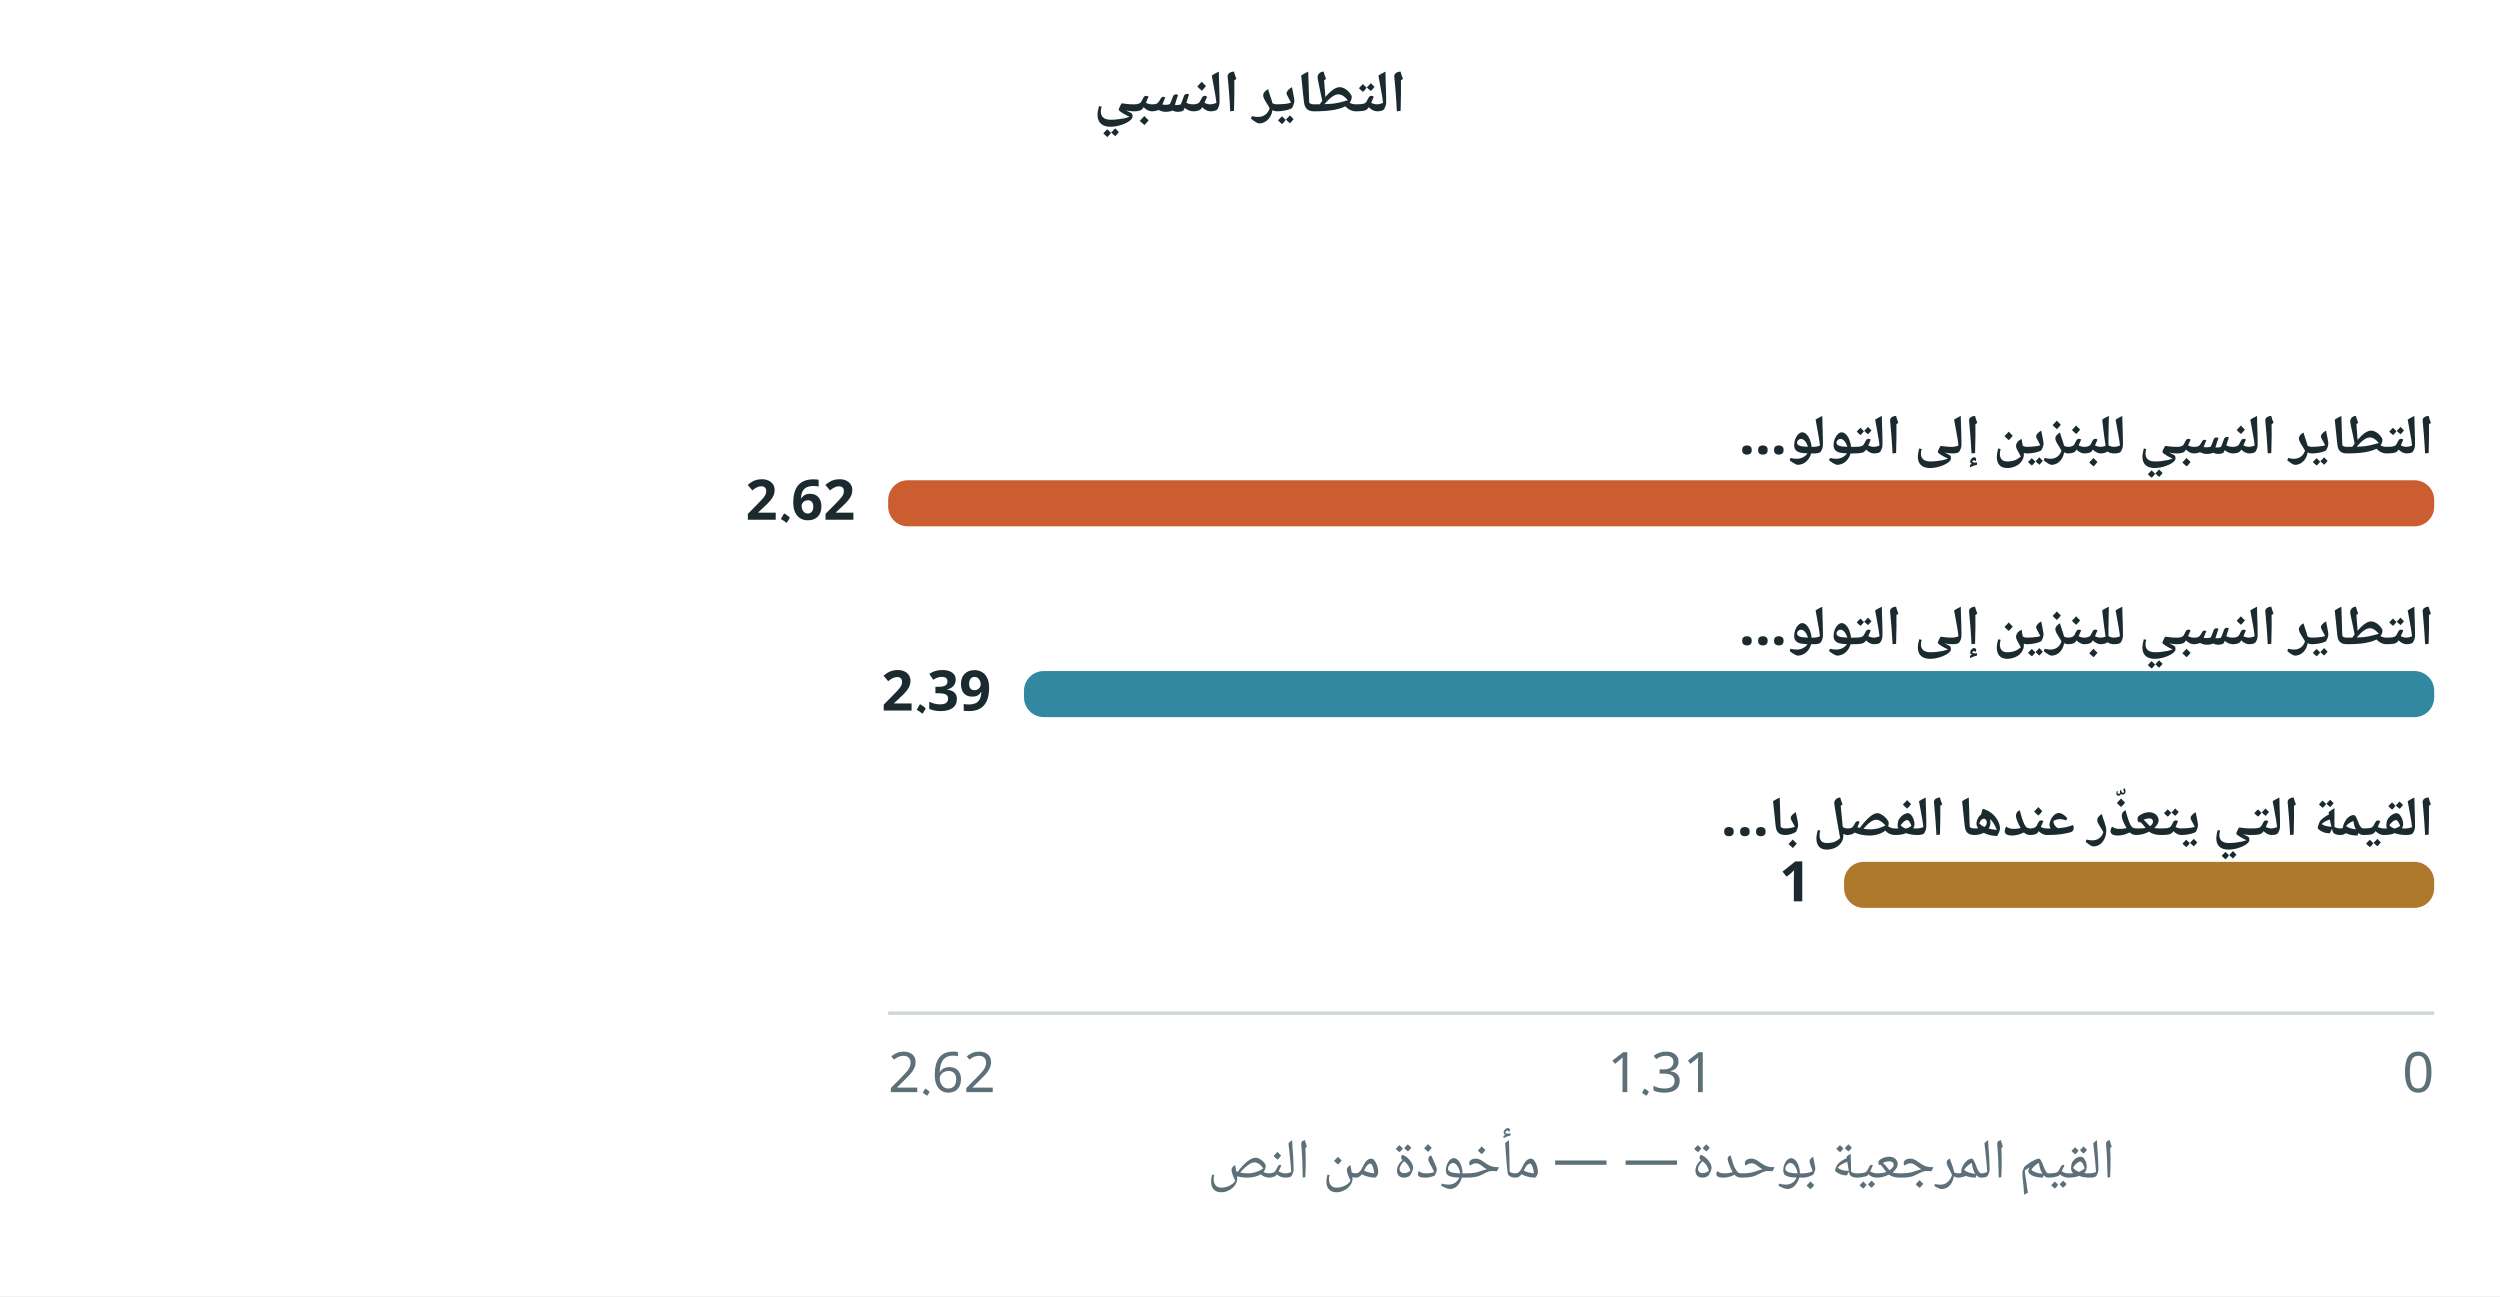
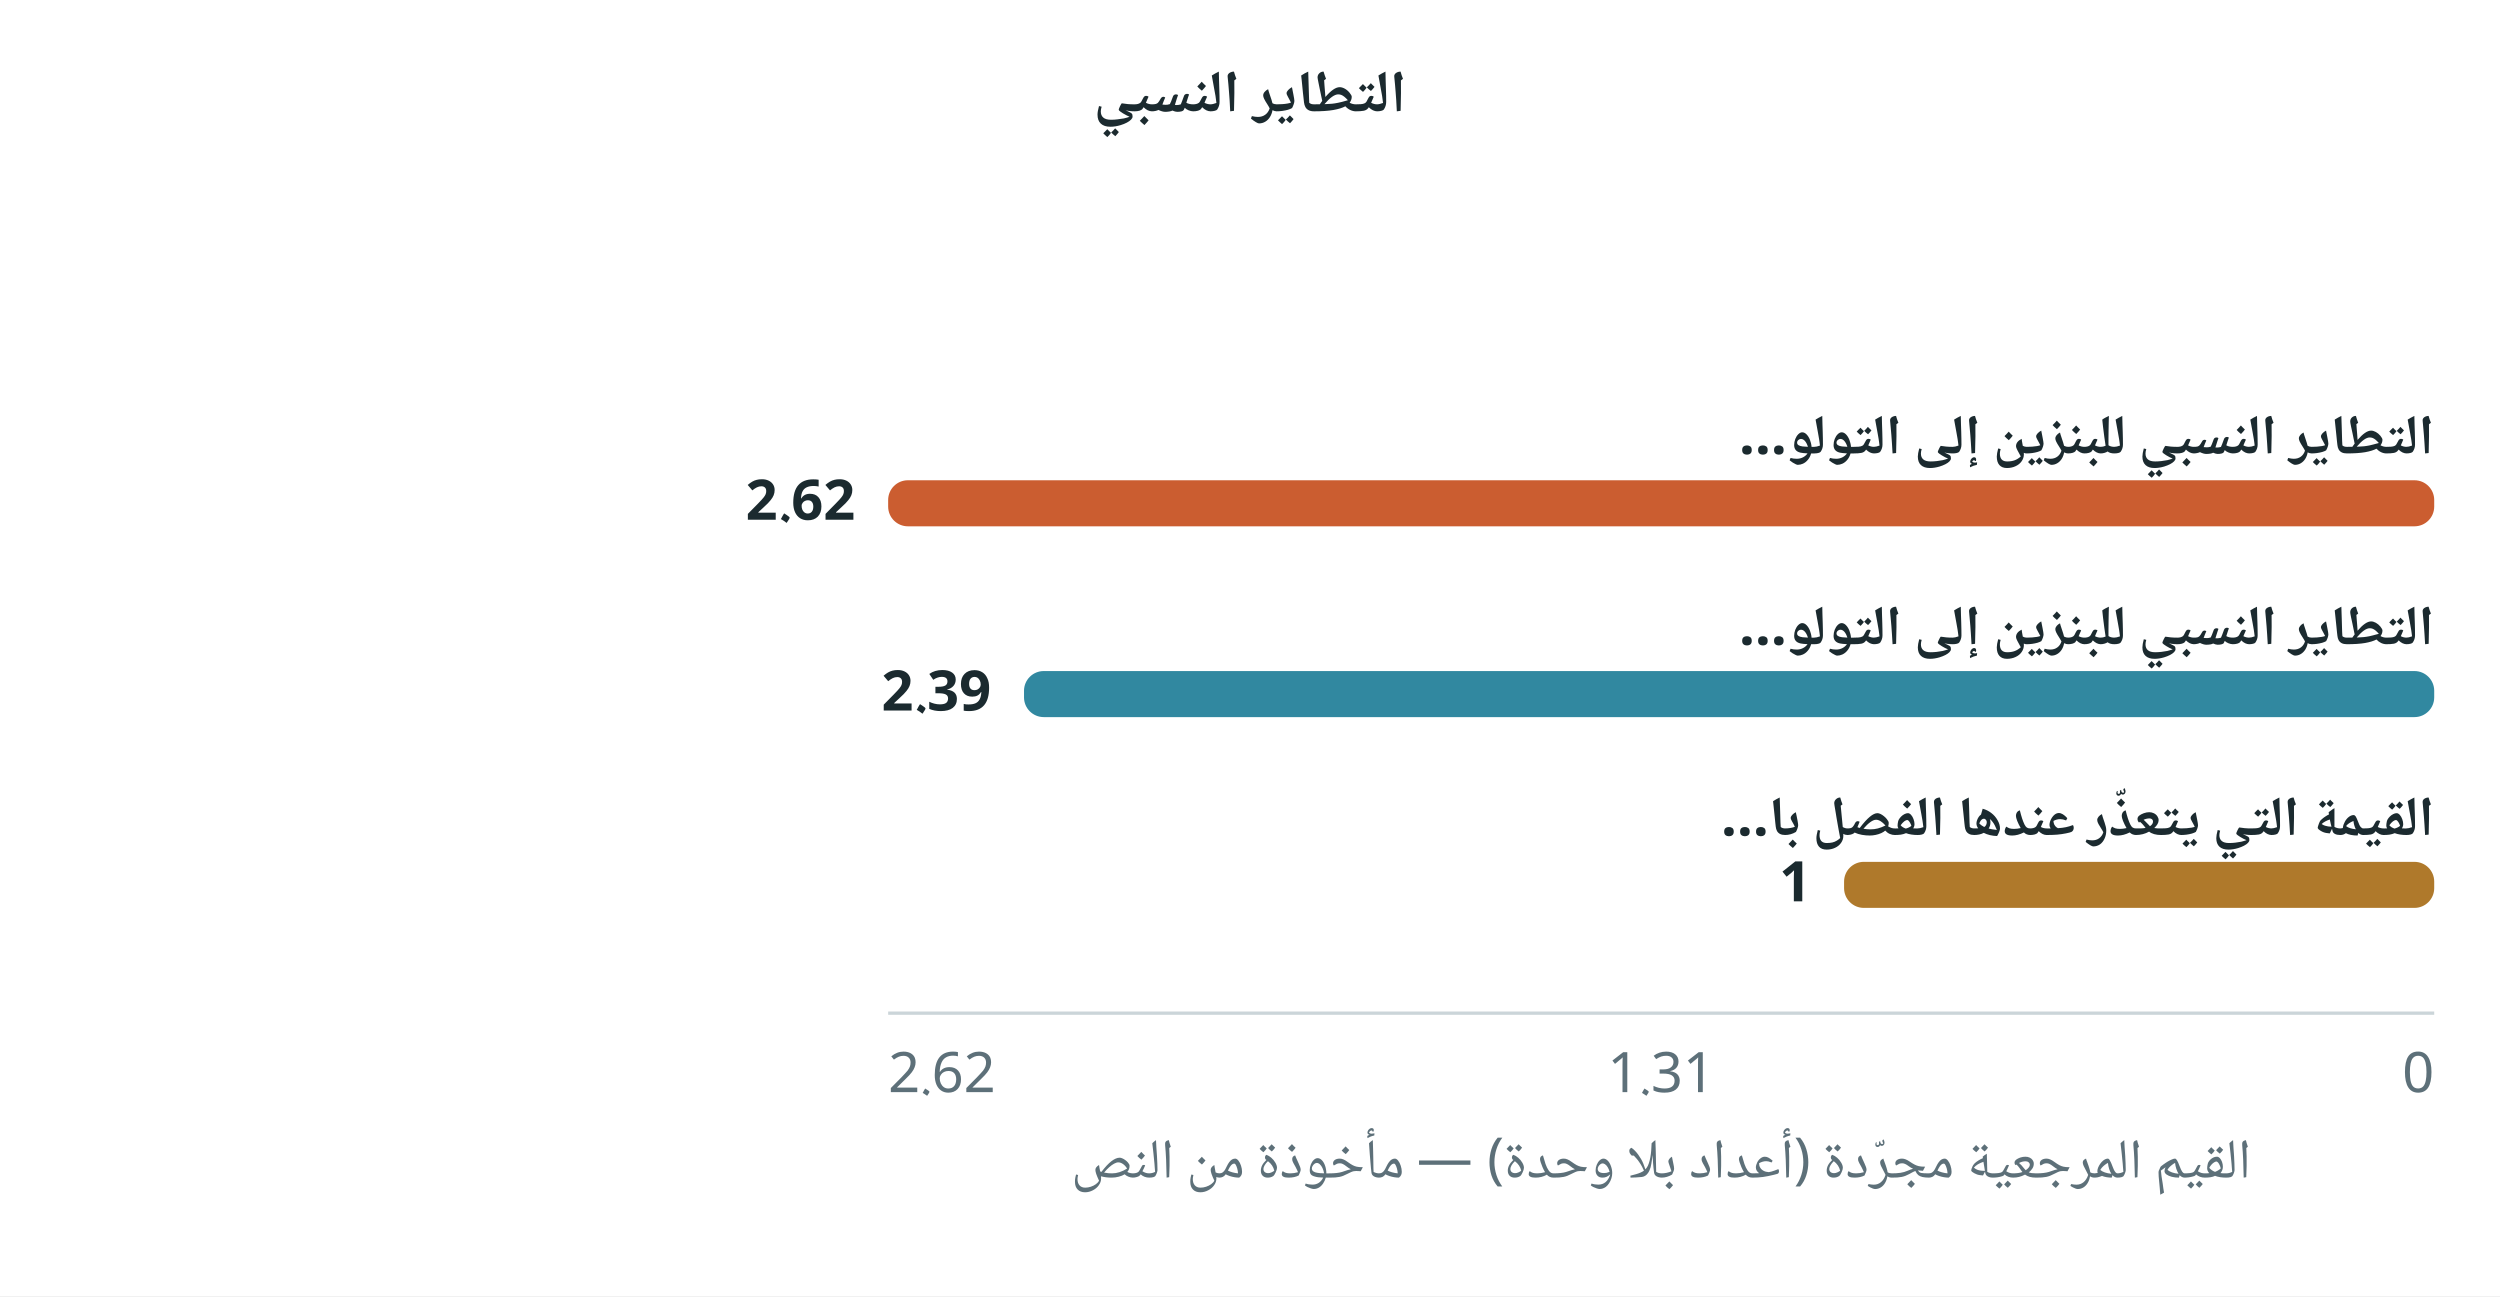
<svg xmlns="http://www.w3.org/2000/svg" width="760" height="394" viewBox="0 0 760 394" role="img" aria-labelledby="t">
  <rect width="760" height="394" fill="#ffffff" />
  <g font-family="'Segoe UI', 'Noto Naskh Arabic', system-ui, sans-serif" direction="rtl">
    <text x="380" y="34" font-size="18" font-weight="700" fill="#1b2a2f" text-anchor="middle">التطاير النسبي</text>
    <text x="740" y="138" font-size="17" font-weight="600" fill="#1b2a2f" text-anchor="start">التطاير النسبي للبنزين إلى التولو…</text>
    <rect x="270" y="146" width="470" height="14" fill="#c2410c" fill-opacity="0.85" rx="6" />
    <text x="260" y="158" font-size="17" font-weight="700" fill="#1b2a2f" text-anchor="end" direction="ltr">⁨2.62⁩</text>
    <text x="740" y="196" font-size="17" font-weight="600" fill="#1b2a2f" text-anchor="start">التطاير النسبي للبنزين إلى التولو…</text>
    <rect x="311.3" y="204" width="428.7" height="14" fill="#0e7490" fill-opacity="0.85" rx="6" />
    <text x="301.3" y="216" font-size="17" font-weight="700" fill="#1b2a2f" text-anchor="end" direction="ltr">⁨2.39⁩</text>
    <text x="740" y="254" font-size="17" font-weight="600" fill="#1b2a2f" text-anchor="start">القيمة التي يتعذّر عندها الفصل با…</text>
    <rect x="560.6" y="262" width="179.4" height="14" fill="#a16207" fill-opacity="0.85" rx="6" />
    <text x="550.6" y="274" font-size="17" font-weight="700" fill="#1b2a2f" text-anchor="end" direction="ltr">⁨1⁩</text>
    <line x1="740" y1="308" x2="270" y2="308" stroke="#cbd5d9" stroke-width="1" />
    <text x="740" y="332" font-size="17" font-weight="400" fill="#5d7079" text-anchor="start">0</text>
    <text x="505" y="332" font-size="17" font-weight="400" fill="#5d7079" text-anchor="middle">1.31</text>
    <text x="270" y="332" font-size="17" font-weight="400" fill="#5d7079" text-anchor="end">2.62</text>
-     <text x="505" y="358" font-size="17" font-weight="400" fill="#5d7079" text-anchor="middle">القيم المرجعية بوحدة — — مأخوذة من النص</text>
+     <text x="505" y="358" font-size="17" font-weight="400" fill="#5d7079" text-anchor="middle">القيم المرجعية مجرّدة (أعداد بلا وحدة) — مأخوذة من النص</text>
  </g>
</svg>
